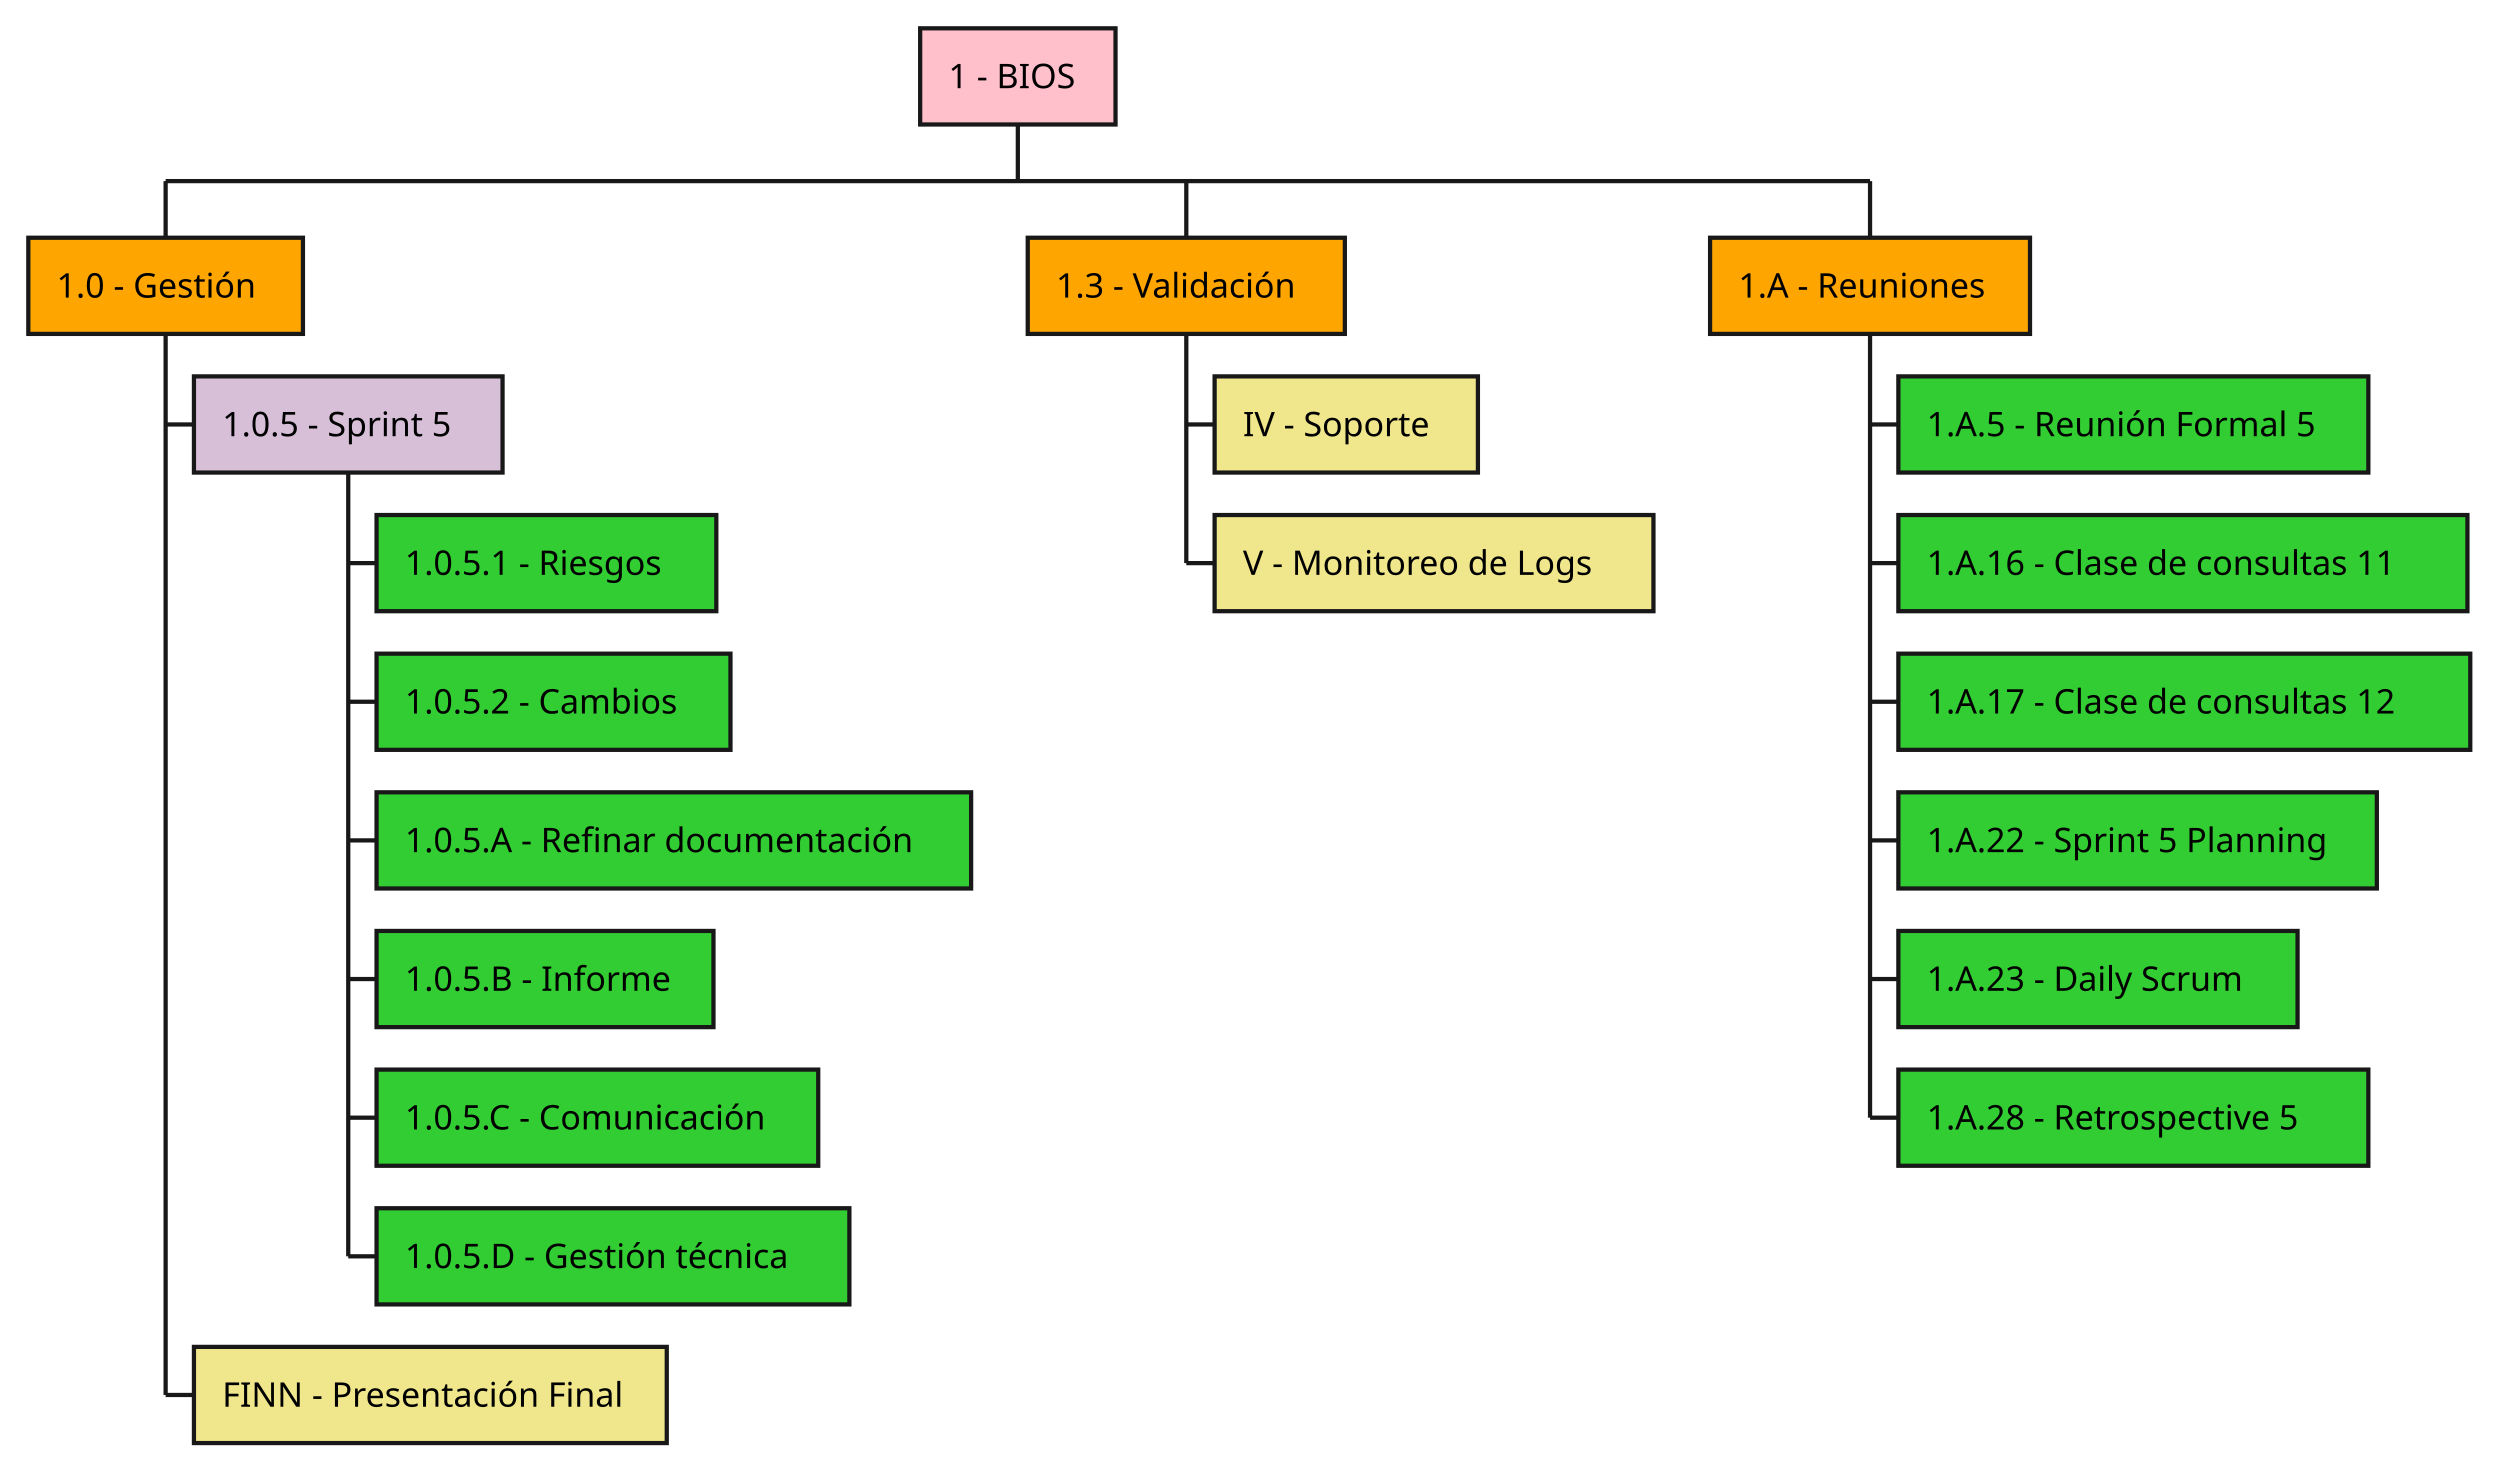
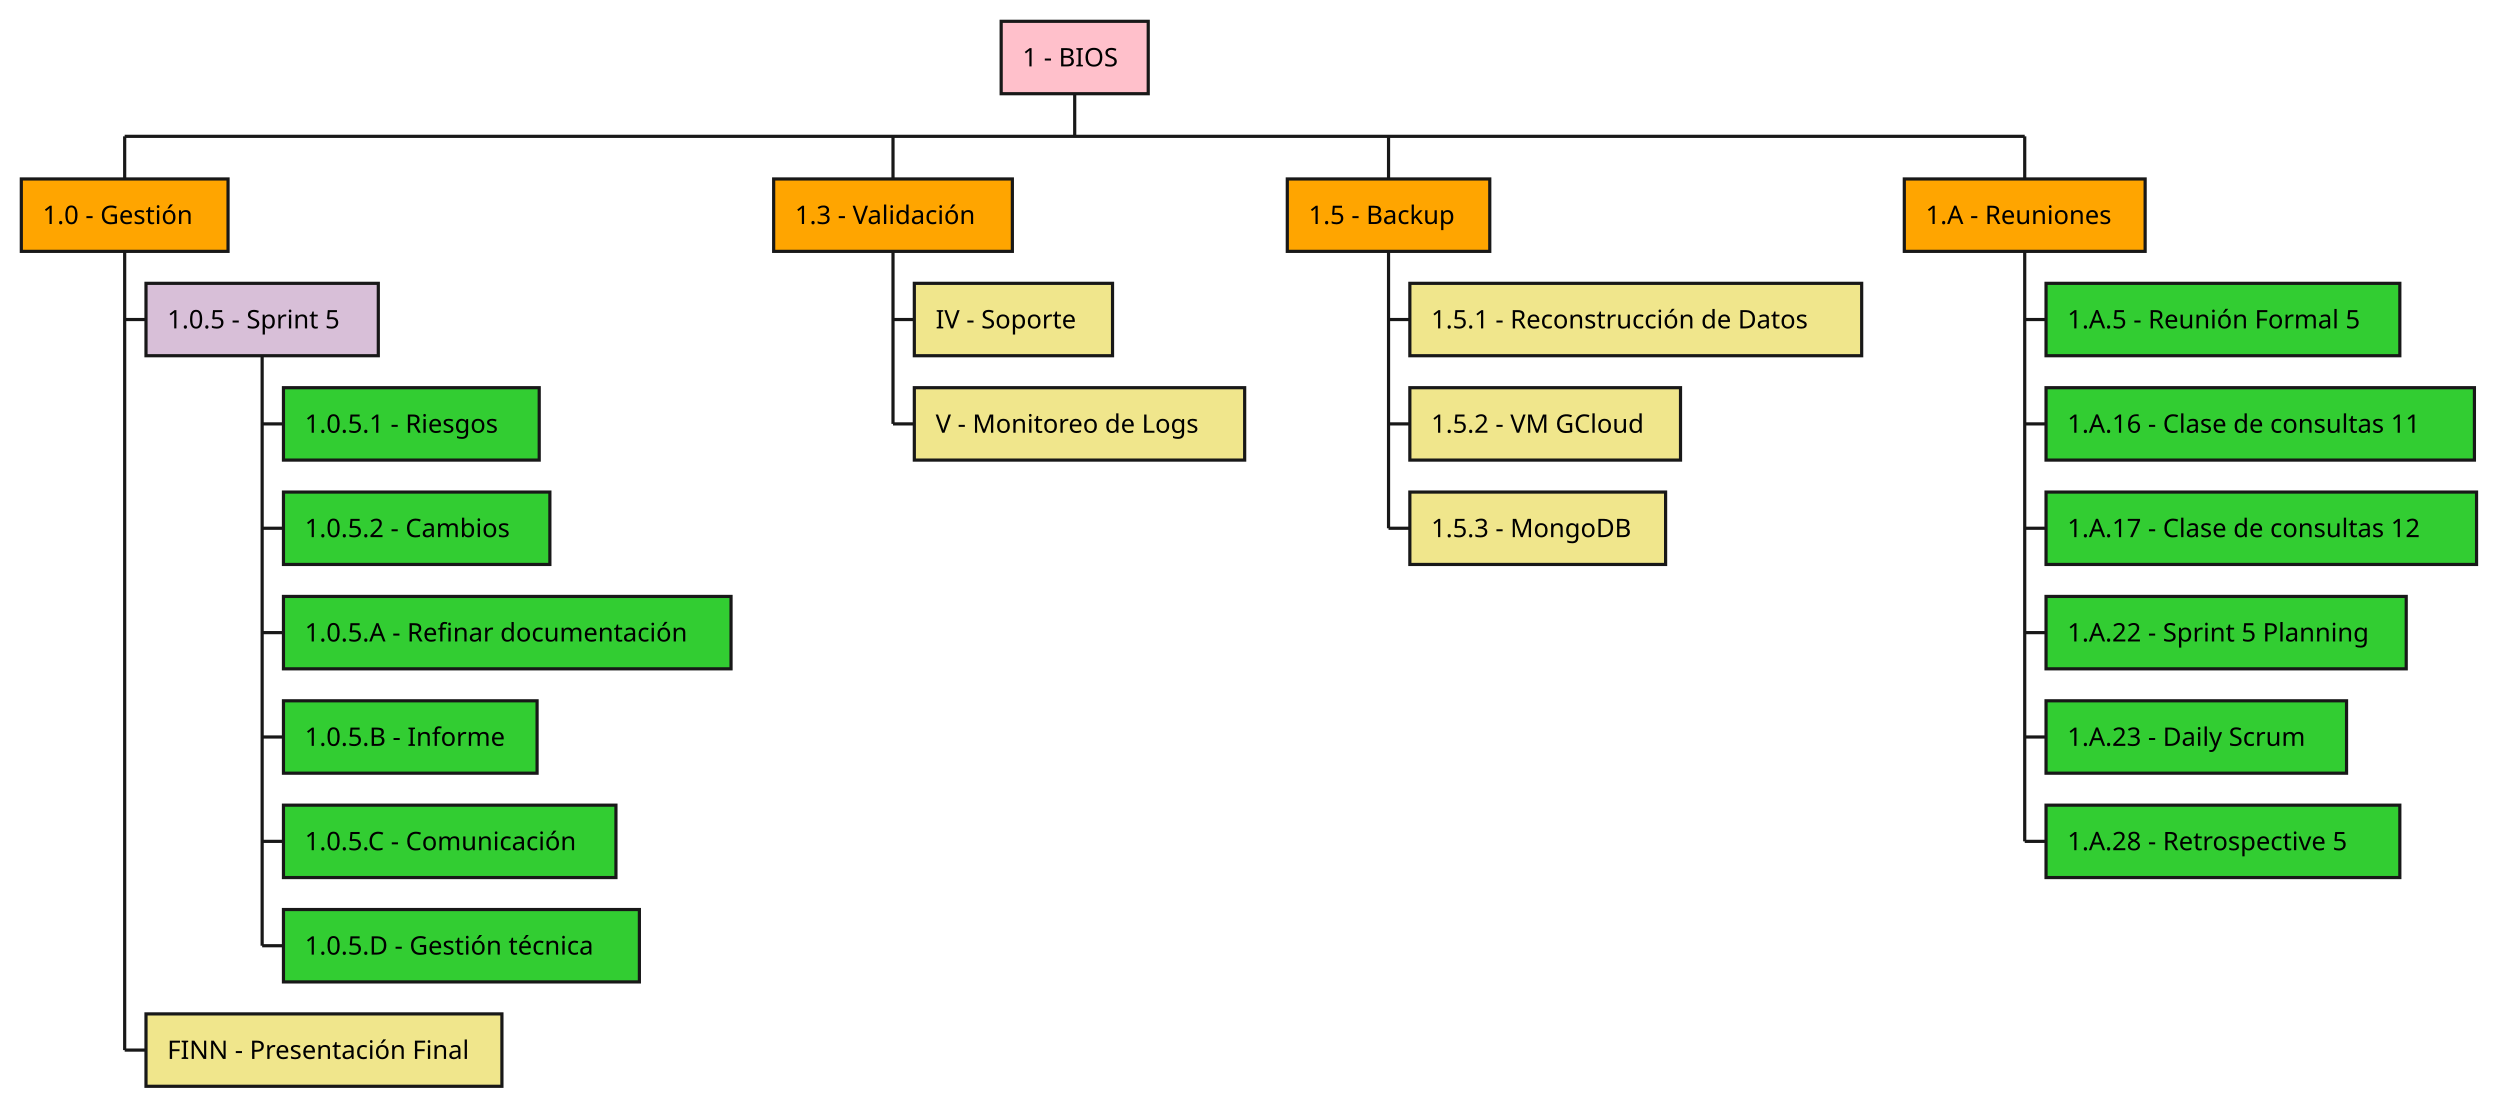
- <svg xmlns="http://www.w3.org/2000/svg" contentStyleType="text/css" height="520px" preserveAspectRatio="none" style="width:883px;height:520px;background:#FFFFFF;" version="1.1" viewBox="0 0 883 520" width="883px" zoomAndPan="magnify">
+ <svg xmlns="http://www.w3.org/2000/svg" contentStyleType="text/css" height="520px" preserveAspectRatio="none" style="width:1173px;height:520px;background:#FFFFFF;" version="1.1" viewBox="0 0 1173 520" width="1173px" zoomAndPan="magnify">
  <defs />
  <g>
    <line style="stroke:#181818;stroke-width:1.5;" x1="58.5" x2="58.5" y1="63.969" y2="83.969" />
    <rect fill="#FFA500" height="33.969" style="stroke:#181818;stroke-width:1.5;" width="97" x="10" y="83.969" />
    <text fill="#000000" font-family="sans-serif" font-size="12" lengthAdjust="spacing" textLength="77" x="20" y="105.107">1.0 - Gestión</text>
    <line style="stroke:#181818;stroke-width:1.5;" x1="58.5" x2="68.5" y1="149.922" y2="149.922" />
    <rect fill="#D8BFD8" height="33.969" style="stroke:#181818;stroke-width:1.5;" width="109" x="68.5" y="132.938" />
    <text fill="#000000" font-family="sans-serif" font-size="12" lengthAdjust="spacing" textLength="89" x="78.5" y="154.076">1.0.5 - Sprint 5</text>
    <line style="stroke:#181818;stroke-width:1.5;" x1="123" x2="133" y1="198.891" y2="198.891" />
    <rect fill="#32CD32" height="33.969" style="stroke:#181818;stroke-width:1.5;" width="120" x="133" y="181.906" />
    <text fill="#000000" font-family="sans-serif" font-size="12" lengthAdjust="spacing" textLength="100" x="143" y="203.045">1.0.5.1 - Riesgos</text>
    <line style="stroke:#181818;stroke-width:1.5;" x1="123" x2="133" y1="247.859" y2="247.859" />
    <rect fill="#32CD32" height="33.969" style="stroke:#181818;stroke-width:1.5;" width="125" x="133" y="230.875" />
    <text fill="#000000" font-family="sans-serif" font-size="12" lengthAdjust="spacing" textLength="105" x="143" y="252.014">1.0.5.2 - Cambios</text>
    <line style="stroke:#181818;stroke-width:1.5;" x1="123" x2="133" y1="296.828" y2="296.828" />
    <rect fill="#32CD32" height="33.969" style="stroke:#181818;stroke-width:1.5;" width="210" x="133" y="279.844" />
    <text fill="#000000" font-family="sans-serif" font-size="12" lengthAdjust="spacing" textLength="190" x="143" y="300.982">1.0.5.A - Refinar documentación</text>
    <line style="stroke:#181818;stroke-width:1.5;" x1="123" x2="133" y1="345.797" y2="345.797" />
    <rect fill="#32CD32" height="33.969" style="stroke:#181818;stroke-width:1.5;" width="119" x="133" y="328.812" />
    <text fill="#000000" font-family="sans-serif" font-size="12" lengthAdjust="spacing" textLength="99" x="143" y="349.951">1.0.5.B - Informe</text>
    <line style="stroke:#181818;stroke-width:1.5;" x1="123" x2="133" y1="394.766" y2="394.766" />
    <rect fill="#32CD32" height="33.969" style="stroke:#181818;stroke-width:1.5;" width="156" x="133" y="377.781" />
    <text fill="#000000" font-family="sans-serif" font-size="12" lengthAdjust="spacing" textLength="136" x="143" y="398.92">1.0.5.C - Comunicación</text>
    <line style="stroke:#181818;stroke-width:1.5;" x1="123" x2="133" y1="443.734" y2="443.734" />
    <rect fill="#32CD32" height="33.969" style="stroke:#181818;stroke-width:1.5;" width="167" x="133" y="426.75" />
    <text fill="#000000" font-family="sans-serif" font-size="12" lengthAdjust="spacing" textLength="147" x="143" y="447.889">1.0.5.D - Gestión técnica</text>
    <line style="stroke:#181818;stroke-width:1.5;" x1="123" x2="123" y1="166.906" y2="443.734" />
    <line style="stroke:#181818;stroke-width:1.5;" x1="58.5" x2="68.5" y1="492.703" y2="492.703" />
    <rect fill="#F0E68C" height="33.969" style="stroke:#181818;stroke-width:1.5;" width="167" x="68.5" y="475.719" />
    <text fill="#000000" font-family="sans-serif" font-size="12" lengthAdjust="spacing" textLength="147" x="78.5" y="496.857">FINN - Presentación Final</text>
    <line style="stroke:#181818;stroke-width:1.5;" x1="58.5" x2="58.5" y1="117.938" y2="492.703" />
    <line style="stroke:#181818;stroke-width:1.5;" x1="419" x2="419" y1="63.969" y2="83.969" />
    <rect fill="#FFA500" height="33.969" style="stroke:#181818;stroke-width:1.5;" width="112" x="363" y="83.969" />
    <text fill="#000000" font-family="sans-serif" font-size="12" lengthAdjust="spacing" textLength="92" x="373" y="105.107">1.3 - Validación</text>
    <line style="stroke:#181818;stroke-width:1.5;" x1="419" x2="429" y1="149.922" y2="149.922" />
    <rect fill="#F0E68C" height="33.969" style="stroke:#181818;stroke-width:1.5;" width="93" x="429" y="132.938" />
    <text fill="#000000" font-family="sans-serif" font-size="12" lengthAdjust="spacing" textLength="73" x="439" y="154.076">IV - Soporte</text>
    <line style="stroke:#181818;stroke-width:1.5;" x1="419" x2="429" y1="198.891" y2="198.891" />
    <rect fill="#F0E68C" height="33.969" style="stroke:#181818;stroke-width:1.5;" width="155" x="429" y="181.906" />
    <text fill="#000000" font-family="sans-serif" font-size="12" lengthAdjust="spacing" textLength="135" x="439" y="203.045">V - Monitoreo de Logs</text>
    <line style="stroke:#181818;stroke-width:1.5;" x1="419" x2="419" y1="117.938" y2="198.891" />
-     <line style="stroke:#181818;stroke-width:1.5;" x1="660.5" x2="660.5" y1="63.969" y2="83.969" />
-     <rect fill="#FFA500" height="33.969" style="stroke:#181818;stroke-width:1.5;" width="113" x="604" y="83.969" />
-     <text fill="#000000" font-family="sans-serif" font-size="12" lengthAdjust="spacing" textLength="93" x="614" y="105.107">1.A - Reuniones</text>
-     <line style="stroke:#181818;stroke-width:1.5;" x1="660.5" x2="670.5" y1="149.922" y2="149.922" />
-     <rect fill="#32CD32" height="33.969" style="stroke:#181818;stroke-width:1.5;" width="166" x="670.5" y="132.938" />
-     <text fill="#000000" font-family="sans-serif" font-size="12" lengthAdjust="spacing" textLength="146" x="680.5" y="154.076">1.A.5 - Reunión Formal 5</text>
-     <line style="stroke:#181818;stroke-width:1.5;" x1="660.5" x2="670.5" y1="198.891" y2="198.891" />
-     <rect fill="#32CD32" height="33.969" style="stroke:#181818;stroke-width:1.5;" width="201" x="670.5" y="181.906" />
-     <text fill="#000000" font-family="sans-serif" font-size="12" lengthAdjust="spacing" textLength="181" x="680.5" y="203.045">1.A.16 - Clase de consultas 11</text>
-     <line style="stroke:#181818;stroke-width:1.5;" x1="660.5" x2="670.5" y1="247.859" y2="247.859" />
-     <rect fill="#32CD32" height="33.969" style="stroke:#181818;stroke-width:1.5;" width="202" x="670.5" y="230.875" />
-     <text fill="#000000" font-family="sans-serif" font-size="12" lengthAdjust="spacing" textLength="182" x="680.5" y="252.014">1.A.17 - Clase de consultas 12</text>
-     <line style="stroke:#181818;stroke-width:1.5;" x1="660.5" x2="670.5" y1="296.828" y2="296.828" />
-     <rect fill="#32CD32" height="33.969" style="stroke:#181818;stroke-width:1.5;" width="169" x="670.5" y="279.844" />
-     <text fill="#000000" font-family="sans-serif" font-size="12" lengthAdjust="spacing" textLength="149" x="680.5" y="300.982">1.A.22 - Sprint 5 Planning</text>
-     <line style="stroke:#181818;stroke-width:1.5;" x1="660.5" x2="670.5" y1="345.797" y2="345.797" />
-     <rect fill="#32CD32" height="33.969" style="stroke:#181818;stroke-width:1.5;" width="141" x="670.5" y="328.812" />
-     <text fill="#000000" font-family="sans-serif" font-size="12" lengthAdjust="spacing" textLength="121" x="680.5" y="349.951">1.A.23 - Daily Scrum</text>
-     <line style="stroke:#181818;stroke-width:1.5;" x1="660.5" x2="670.5" y1="394.766" y2="394.766" />
-     <rect fill="#32CD32" height="33.969" style="stroke:#181818;stroke-width:1.5;" width="166" x="670.5" y="377.781" />
-     <text fill="#000000" font-family="sans-serif" font-size="12" lengthAdjust="spacing" textLength="146" x="680.5" y="398.92">1.A.28 - Retrospective 5</text>
-     <line style="stroke:#181818;stroke-width:1.5;" x1="660.5" x2="660.5" y1="117.938" y2="394.766" />
-     <line style="stroke:#181818;stroke-width:1.5;" x1="58.5" x2="660.5" y1="63.969" y2="63.969" />
-     <rect fill="#FFC0CB" height="33.969" style="stroke:#181818;stroke-width:1.5;" width="69" x="325" y="10" />
-     <text fill="#000000" font-family="sans-serif" font-size="12" lengthAdjust="spacing" textLength="49" x="335" y="31.139">1 - BIOS</text>
-     <line style="stroke:#181818;stroke-width:1.5;" x1="359.5" x2="359.5" y1="43.969" y2="63.969" />
+     <line style="stroke:#181818;stroke-width:1.5;" x1="651.5" x2="651.5" y1="63.969" y2="83.969" />
+     <rect fill="#FFA500" height="33.969" style="stroke:#181818;stroke-width:1.5;" width="95" x="604" y="83.969" />
+     <text fill="#000000" font-family="sans-serif" font-size="12" lengthAdjust="spacing" textLength="75" x="614" y="105.107">1.5 - Backup</text>
+     <line style="stroke:#181818;stroke-width:1.5;" x1="651.5" x2="661.5" y1="149.922" y2="149.922" />
+     <rect fill="#F0E68C" height="33.969" style="stroke:#181818;stroke-width:1.5;" width="212" x="661.5" y="132.938" />
+     <text fill="#000000" font-family="sans-serif" font-size="12" lengthAdjust="spacing" textLength="192" x="671.5" y="154.076">1.5.1 - Reconstrucción de Datos</text>
+     <line style="stroke:#181818;stroke-width:1.5;" x1="651.5" x2="661.5" y1="198.891" y2="198.891" />
+     <rect fill="#F0E68C" height="33.969" style="stroke:#181818;stroke-width:1.5;" width="127" x="661.5" y="181.906" />
+     <text fill="#000000" font-family="sans-serif" font-size="12" lengthAdjust="spacing" textLength="107" x="671.5" y="203.045">1.5.2 - VM GCloud</text>
+     <line style="stroke:#181818;stroke-width:1.5;" x1="651.5" x2="661.5" y1="247.859" y2="247.859" />
+     <rect fill="#F0E68C" height="33.969" style="stroke:#181818;stroke-width:1.5;" width="120" x="661.5" y="230.875" />
+     <text fill="#000000" font-family="sans-serif" font-size="12" lengthAdjust="spacing" textLength="100" x="671.5" y="252.014">1.5.3 - MongoDB</text>
+     <line style="stroke:#181818;stroke-width:1.5;" x1="651.5" x2="651.5" y1="117.938" y2="247.859" />
+     <line style="stroke:#181818;stroke-width:1.5;" x1="950" x2="950" y1="63.969" y2="83.969" />
+     <rect fill="#FFA500" height="33.969" style="stroke:#181818;stroke-width:1.5;" width="113" x="893.5" y="83.969" />
+     <text fill="#000000" font-family="sans-serif" font-size="12" lengthAdjust="spacing" textLength="93" x="903.5" y="105.107">1.A - Reuniones</text>
+     <line style="stroke:#181818;stroke-width:1.5;" x1="950" x2="960" y1="149.922" y2="149.922" />
+     <rect fill="#32CD32" height="33.969" style="stroke:#181818;stroke-width:1.5;" width="166" x="960" y="132.938" />
+     <text fill="#000000" font-family="sans-serif" font-size="12" lengthAdjust="spacing" textLength="146" x="970" y="154.076">1.A.5 - Reunión Formal 5</text>
+     <line style="stroke:#181818;stroke-width:1.5;" x1="950" x2="960" y1="198.891" y2="198.891" />
+     <rect fill="#32CD32" height="33.969" style="stroke:#181818;stroke-width:1.5;" width="201" x="960" y="181.906" />
+     <text fill="#000000" font-family="sans-serif" font-size="12" lengthAdjust="spacing" textLength="181" x="970" y="203.045">1.A.16 - Clase de consultas 11</text>
+     <line style="stroke:#181818;stroke-width:1.5;" x1="950" x2="960" y1="247.859" y2="247.859" />
+     <rect fill="#32CD32" height="33.969" style="stroke:#181818;stroke-width:1.5;" width="202" x="960" y="230.875" />
+     <text fill="#000000" font-family="sans-serif" font-size="12" lengthAdjust="spacing" textLength="182" x="970" y="252.014">1.A.17 - Clase de consultas 12</text>
+     <line style="stroke:#181818;stroke-width:1.5;" x1="950" x2="960" y1="296.828" y2="296.828" />
+     <rect fill="#32CD32" height="33.969" style="stroke:#181818;stroke-width:1.5;" width="169" x="960" y="279.844" />
+     <text fill="#000000" font-family="sans-serif" font-size="12" lengthAdjust="spacing" textLength="149" x="970" y="300.982">1.A.22 - Sprint 5 Planning</text>
+     <line style="stroke:#181818;stroke-width:1.5;" x1="950" x2="960" y1="345.797" y2="345.797" />
+     <rect fill="#32CD32" height="33.969" style="stroke:#181818;stroke-width:1.5;" width="141" x="960" y="328.812" />
+     <text fill="#000000" font-family="sans-serif" font-size="12" lengthAdjust="spacing" textLength="121" x="970" y="349.951">1.A.23 - Daily Scrum</text>
+     <line style="stroke:#181818;stroke-width:1.5;" x1="950" x2="960" y1="394.766" y2="394.766" />
+     <rect fill="#32CD32" height="33.969" style="stroke:#181818;stroke-width:1.5;" width="166" x="960" y="377.781" />
+     <text fill="#000000" font-family="sans-serif" font-size="12" lengthAdjust="spacing" textLength="146" x="970" y="398.92">1.A.28 - Retrospective 5</text>
+     <line style="stroke:#181818;stroke-width:1.5;" x1="950" x2="950" y1="117.938" y2="394.766" />
+     <line style="stroke:#181818;stroke-width:1.5;" x1="58.5" x2="950" y1="63.969" y2="63.969" />
+     <rect fill="#FFC0CB" height="33.969" style="stroke:#181818;stroke-width:1.5;" width="69" x="469.75" y="10" />
+     <text fill="#000000" font-family="sans-serif" font-size="12" lengthAdjust="spacing" textLength="49" x="479.75" y="31.139">1 - BIOS</text>
+     <line style="stroke:#181818;stroke-width:1.5;" x1="504.25" x2="504.25" y1="43.969" y2="63.969" />
  </g>
</svg>
